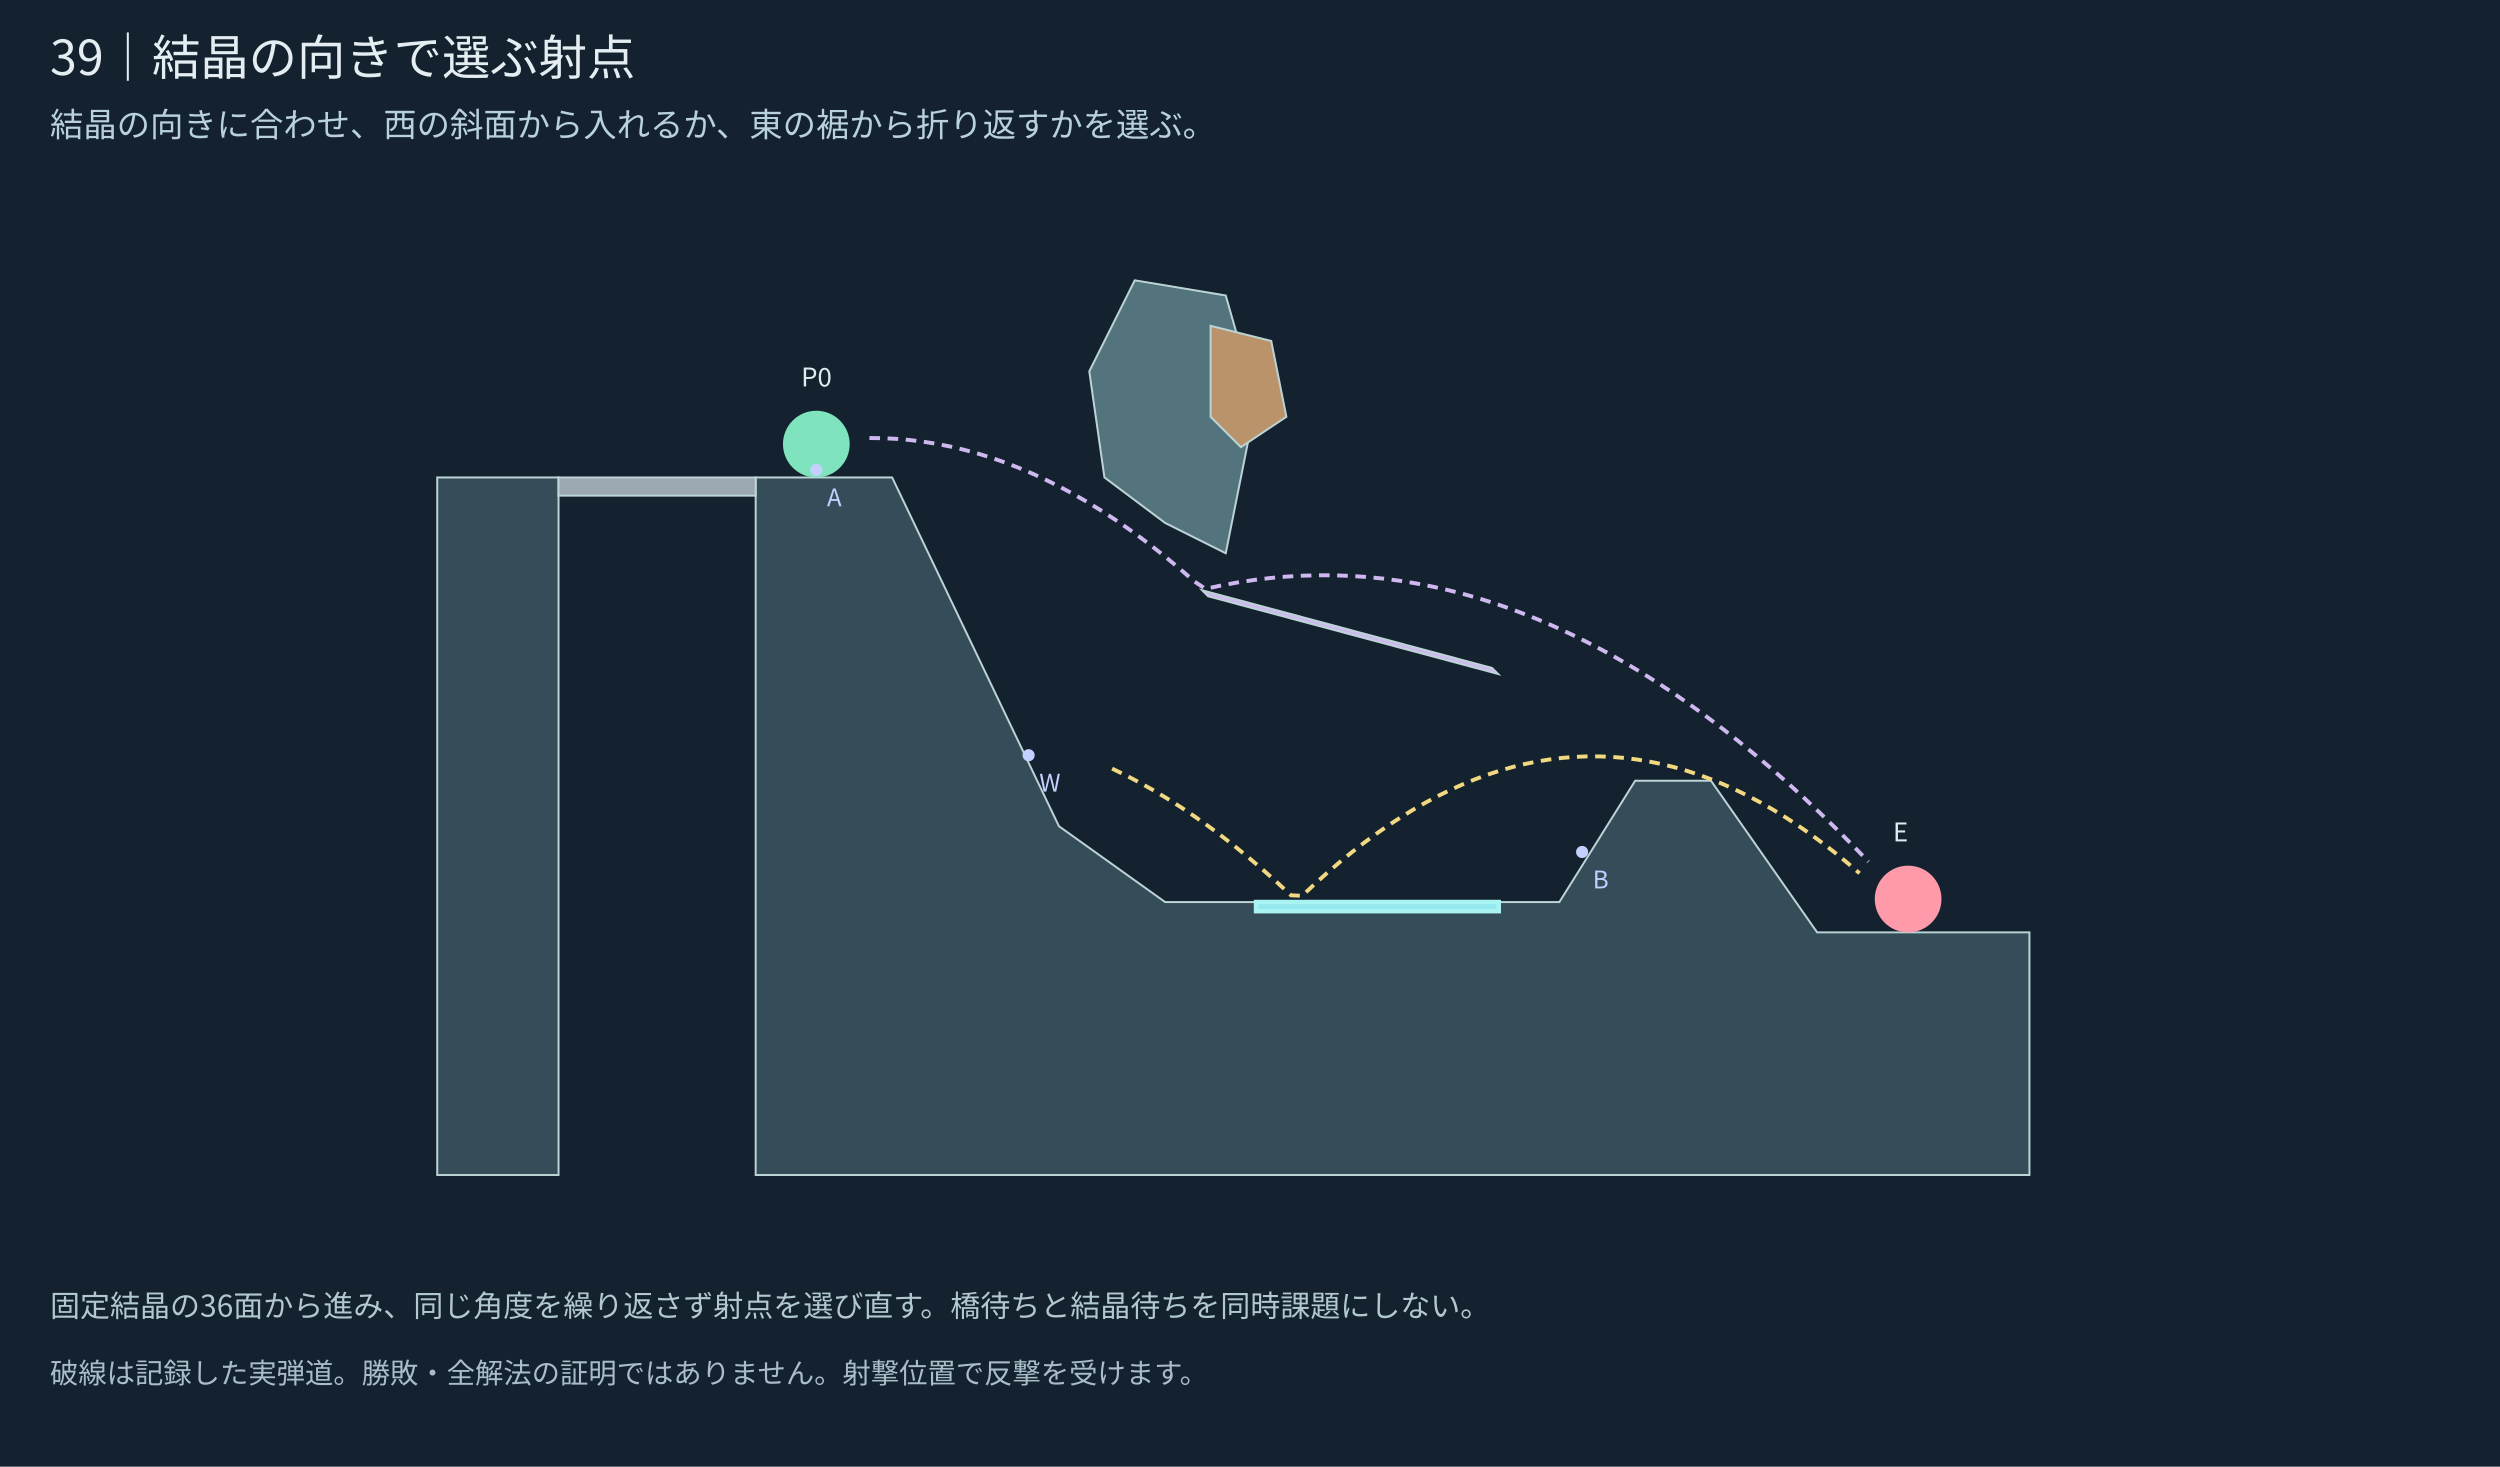
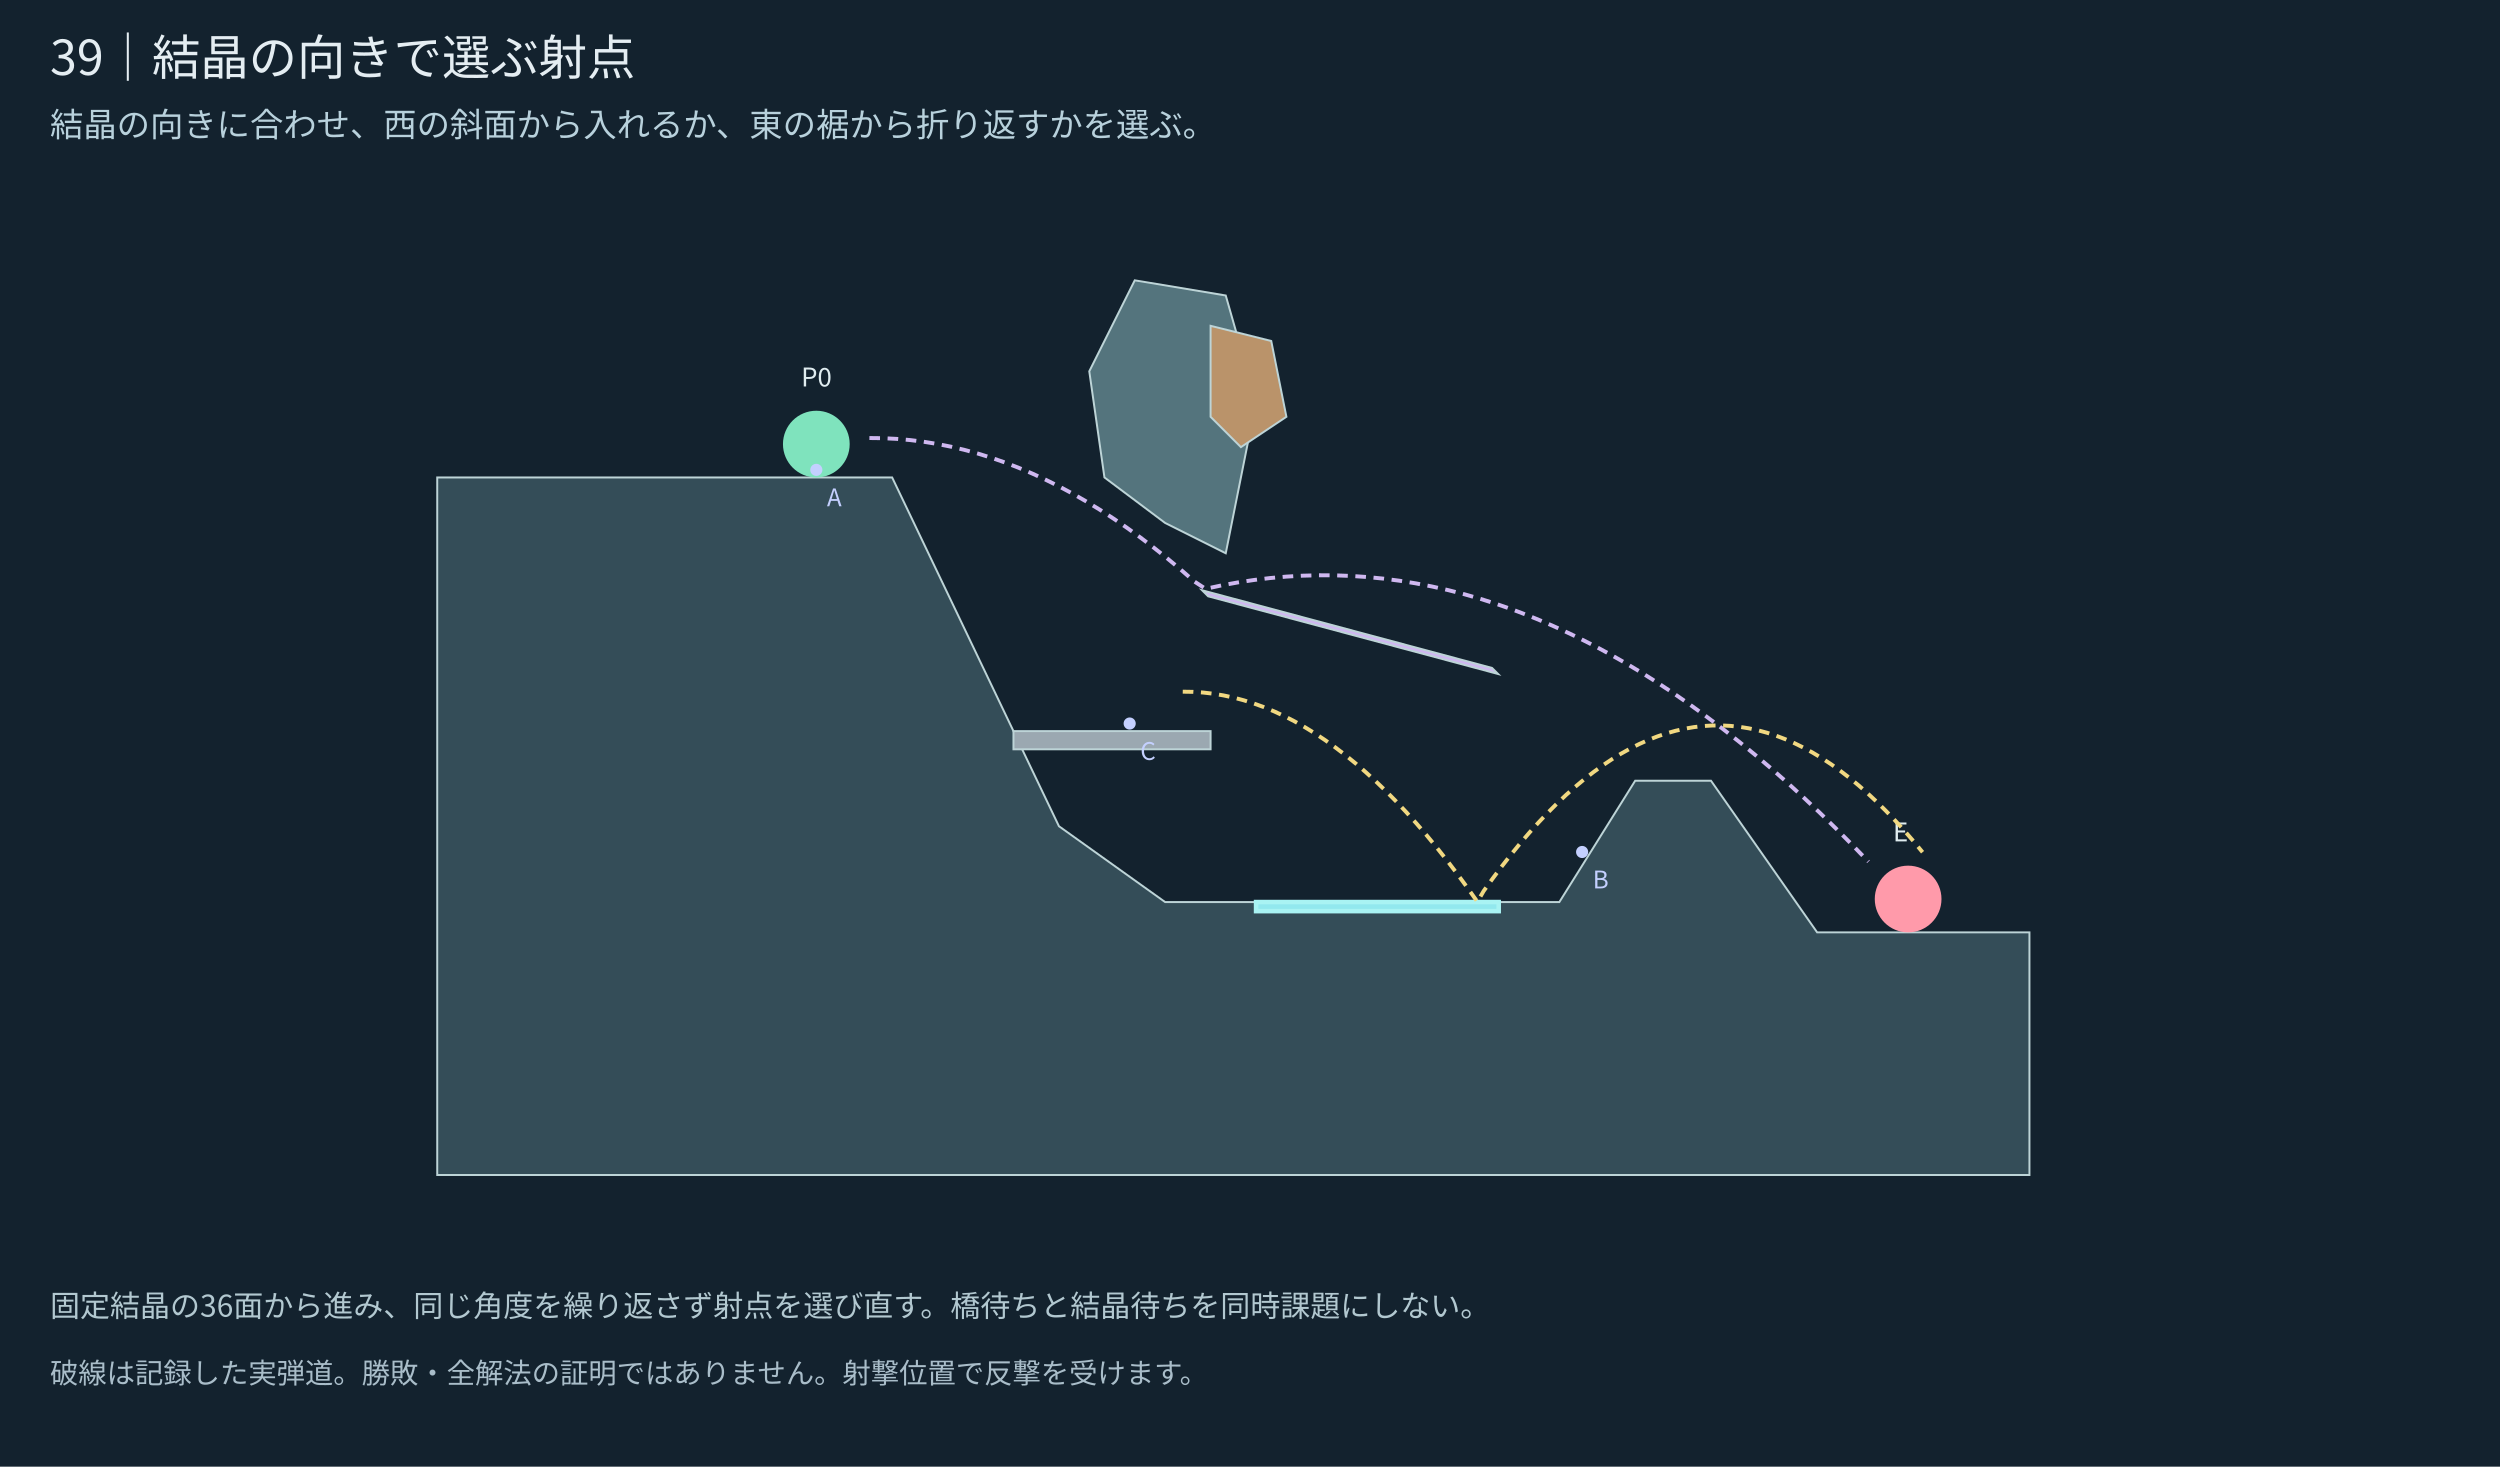
<svg xmlns="http://www.w3.org/2000/svg" width="1500" height="880" viewBox="0 0 1500 880">
  <rect width="100%" height="100%" fill="#13222e" />
  <g font-family="Noto Sans CJK JP,sans-serif">
    <text x="30" y="45" fill="#e4edf2" font-size="29">39｜結晶の向きで選ぶ射点</text>
    <text x="30" y="82" fill="#b8d1dc" font-size="20">結晶の向きに合わせ、西の斜面から入れるか、東の裾から折り返すかを選ぶ。</text>
    <g transform="translate(262.3361 195.4918) scale(0.9098361)">
-       <polygon points="0,100 80,100 80,560 0,560" fill="#344d58" stroke="#bdd4d7" stroke-width="1.3" />
-       <polygon points="210,100 300,100 410,330 480,380 740,380 790,300 840,300 910,400 1050,400 1050,560 210,560" fill="#344d58" stroke="#bdd4d7" stroke-width="1.3" />
+       <polygon points="0,100 300,100 380,267.273 410,330 480,380 740,380 790,300 840,300 910,400 1050,400 1050,560 0,560" fill="#344d58" stroke="#bdd4d7" stroke-width="1.3" />
      <polygon points="430,30 460,-30 520,-20 540,50 520,150 480,130 440,100" fill="#54747d" stroke="#bdd4d7" stroke-width="1.3" />
      <polygon points="510,0 550,10 560,60 530,80 510,60" fill="#ba936a" stroke="#bdd4d7" stroke-width="1.3" />
      <polygon points="540,380 700,380 700,386 540,386" fill="#92e8ee" stroke="#a9f3f3" stroke-width="3" />
      <polygon points="504.373,174.377 695.627,225.623 699.627,229.623 508.373,178.377" fill="#cfb8f0" stroke="#bdd4d7" stroke-width="1.3" />
-       <polygon points="80,100 210,100 210,112 80,112" fill="#9ba8b1" stroke="#bdd4d7" stroke-width="1.3" />
+       <polygon points="380,267.273 510,267.273 510,279.273 380,279.273" fill="#9ba8b1" stroke="#bdd4d7" stroke-width="1.3" />
      <circle cx="250" cy="78" r="22" fill="#7fe3bd" />
      <text x="240" y="40" fill="#e0edf0" font-size="17">P0</text>
      <circle cx="970" cy="378" r="22" fill="#ff9aaa" />
      <text x="960" y="340" fill="#e0edf0" font-size="17">E</text>
      <polyline points="285,74 293.933,74.111 302.867,74.556 311.8,75.333 320.733,76.444 329.667,77.889 338.6,79.667 347.533,81.778 356.467,84.222 365.4,87 374.333,90.111 383.267,93.556 392.2,97.333 401.133,101.444 410.067,105.889 419,110.667 427.933,115.778 436.867,121.222 445.8,127 454.733,133.111 463.667,139.556 472.6,146.333 481.533,153.444 490.467,160.889 499.4,168.667 506.668,173.439 517.331,171.161 527.994,169.217 538.657,167.606 549.319,166.329 559.982,165.385 570.645,164.774 581.308,164.497 591.971,164.552 602.634,164.942 613.297,165.664 623.959,166.72 634.622,168.109 645.285,169.832 655.948,171.888 666.611,174.277 677.274,176.999 687.936,180.055 698.599,183.444 709.262,187.167 719.925,191.223 730.588,195.612 741.251,200.334 751.914,205.39 762.576,210.779 773.239,216.502 783.902,222.558 794.565,228.947 805.228,235.67 815.891,242.725 826.553,250.115 837.216,257.837 847.879,265.893 858.542,274.282 869.205,283.005 879.868,292.061 890.53,301.45 901.193,311.172 911.856,321.228 922.519,331.617 933.182,342.34 943.845,353.396" fill="none" stroke="#cfb8f0" stroke-width="2.6" stroke-dasharray="7 5" />
-       <polyline points="445.062,291.999 454.137,296.427 463.213,301.189 472.288,306.284 481.364,311.712 490.439,317.473 499.515,323.568 508.59,329.997 517.666,336.758 526.741,343.853 535.817,351.281 544.892,359.043 553.968,367.138 563.043,375.566 570.397,375.872 578.565,368.208 586.733,360.878 594.901,353.882 603.069,347.219 611.237,340.889 619.405,334.892 627.573,329.229 635.741,323.899 643.909,318.903 652.077,314.239 660.245,309.91 668.413,305.913 676.581,302.25 684.748,298.92 692.916,295.923 701.084,293.26 709.252,290.93 717.42,288.934 725.588,287.271 733.756,285.941 741.924,284.944 750.092,284.281 758.26,283.951 766.428,283.955 774.596,284.291 782.764,284.962 790.932,285.965 799.1,287.302 807.268,288.972 815.436,290.975 823.604,293.312 831.772,295.982 839.94,298.986 848.108,302.323 856.276,305.993 864.443,309.996 872.611,314.333 880.779,319.003 888.947,324.007 897.115,329.343 905.283,335.013 913.451,341.017 921.619,347.354 929.787,354.024 937.955,361.027" fill="none" stroke="#f1d881" stroke-width="2.6" stroke-dasharray="7 5" />
+       <polyline points="491.642,241.273 498.342,241.384 505.042,241.828 511.742,242.606 518.442,243.717 525.142,245.162 531.842,246.939 538.542,249.051 545.242,251.495 551.942,254.273 558.642,257.384 565.342,260.828 572.042,264.606 578.742,268.717 585.442,273.162 592.142,277.939 598.842,283.051 605.542,288.495 612.242,294.273 618.942,300.384 625.642,306.828 632.342,313.606 639.042,320.717 645.742,328.162 652.442,335.939 659.142,344.051 665.842,352.495 672.542,361.273 679.242,370.384 685.942,379.828 690.081,372.737 696.111,364.37 702.141,356.337 708.171,348.637 714.201,341.27 720.231,334.237 726.261,327.537 732.291,321.17 738.321,315.137 744.351,309.437 750.381,304.07 756.411,299.037 762.441,294.337 768.471,289.97 774.501,285.937 780.531,282.237 786.561,278.87 792.591,275.837 798.621,273.137 804.651,270.77 810.681,268.737 816.711,267.037 822.741,265.67 828.771,264.637 834.801,263.937 840.831,263.57 846.861,263.537 852.891,263.837 858.921,264.47 864.951,265.437 870.981,266.737 877.011,268.37 883.041,270.337 889.071,272.637 895.101,275.27 901.131,278.237 907.161,281.537 913.191,285.17 919.221,289.137 925.251,293.437 931.281,298.07 937.311,303.037 943.341,308.337 949.371,313.97 955.401,319.937 961.431,326.237 967.461,332.87 973.491,339.837 979.521,347.137" fill="none" stroke="#f1d881" stroke-width="2.6" stroke-dasharray="7 5" />
      <circle cx="250" cy="95" r="4" fill="#c4d0ff" />
      <text x="257" y="119" fill="#c4d0ff" font-size="16">A</text>
-       <circle cx="390" cy="283.182" r="4" fill="#c4d0ff" />
-       <text x="397" y="307.182" fill="#c4d0ff" font-size="16">W</text>
      <circle cx="755.013" cy="346.989" r="4" fill="#c4d0ff" />
      <text x="762.013" y="370.989" fill="#c4d0ff" font-size="16">B</text>
+       <circle cx="456.642" cy="262.273" r="4" fill="#c4d0ff" />
+       <text x="463.642" y="286.273" fill="#c4d0ff" font-size="16">C</text>
    </g>
    <text x="30" y="132" fill="#cbdbe0" font-size="20" />
    <text x="30" y="790" fill="#b2c8d0" font-size="18">固定結晶の36面から進み、同じ角度を繰り返さず射点を選び直す。橋待ちと結晶待ちを同時課題にしない。</text>
    <text x="30" y="830" fill="#a9bdc9" font-size="17">破線は記録した実弾道。勝敗・全解法の証明ではありません。射撃位置で反撃を受けます。</text>
  </g>
</svg>
